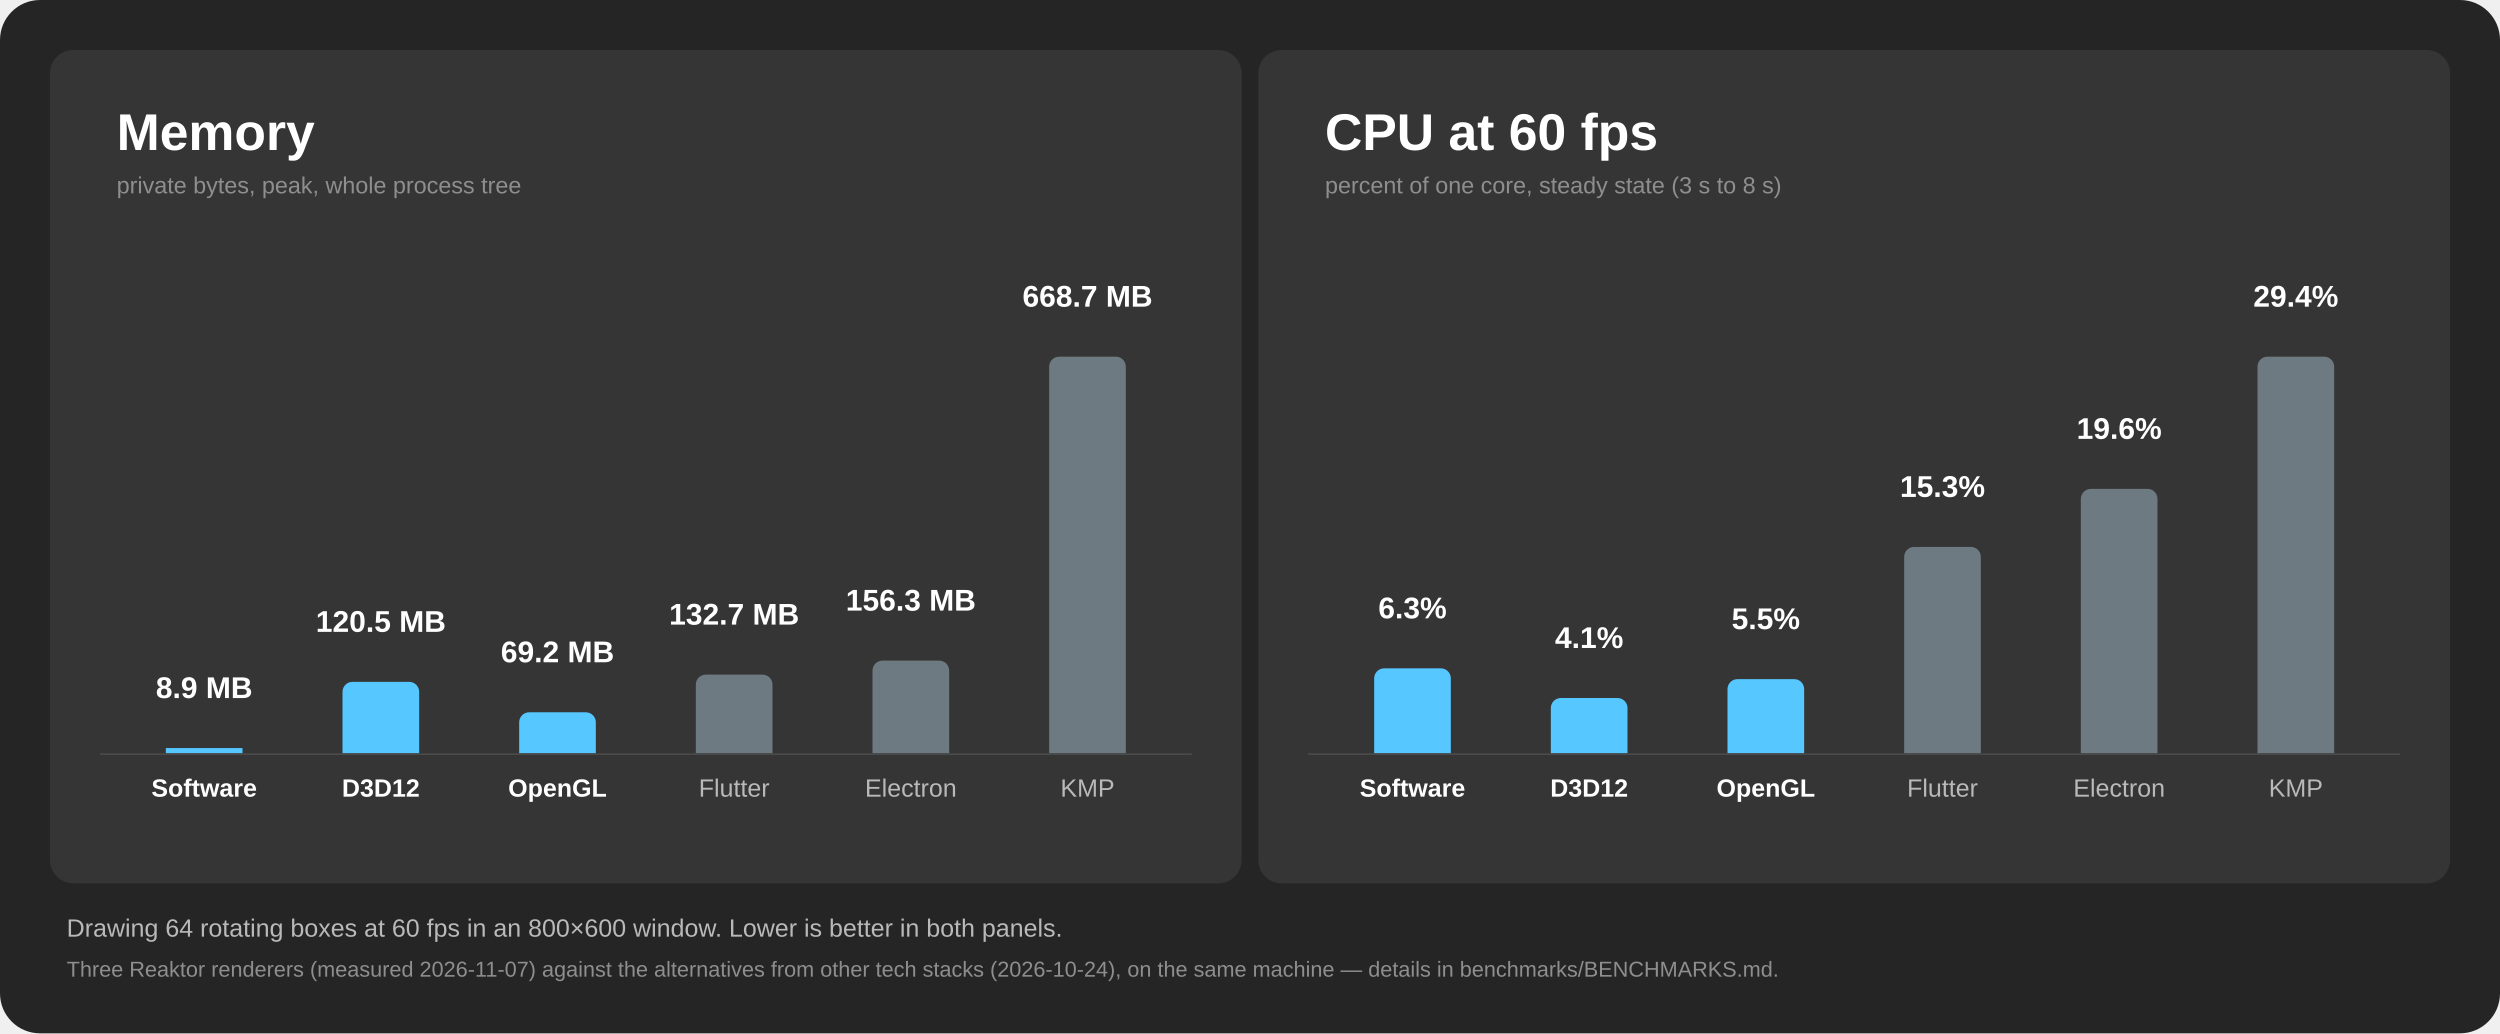
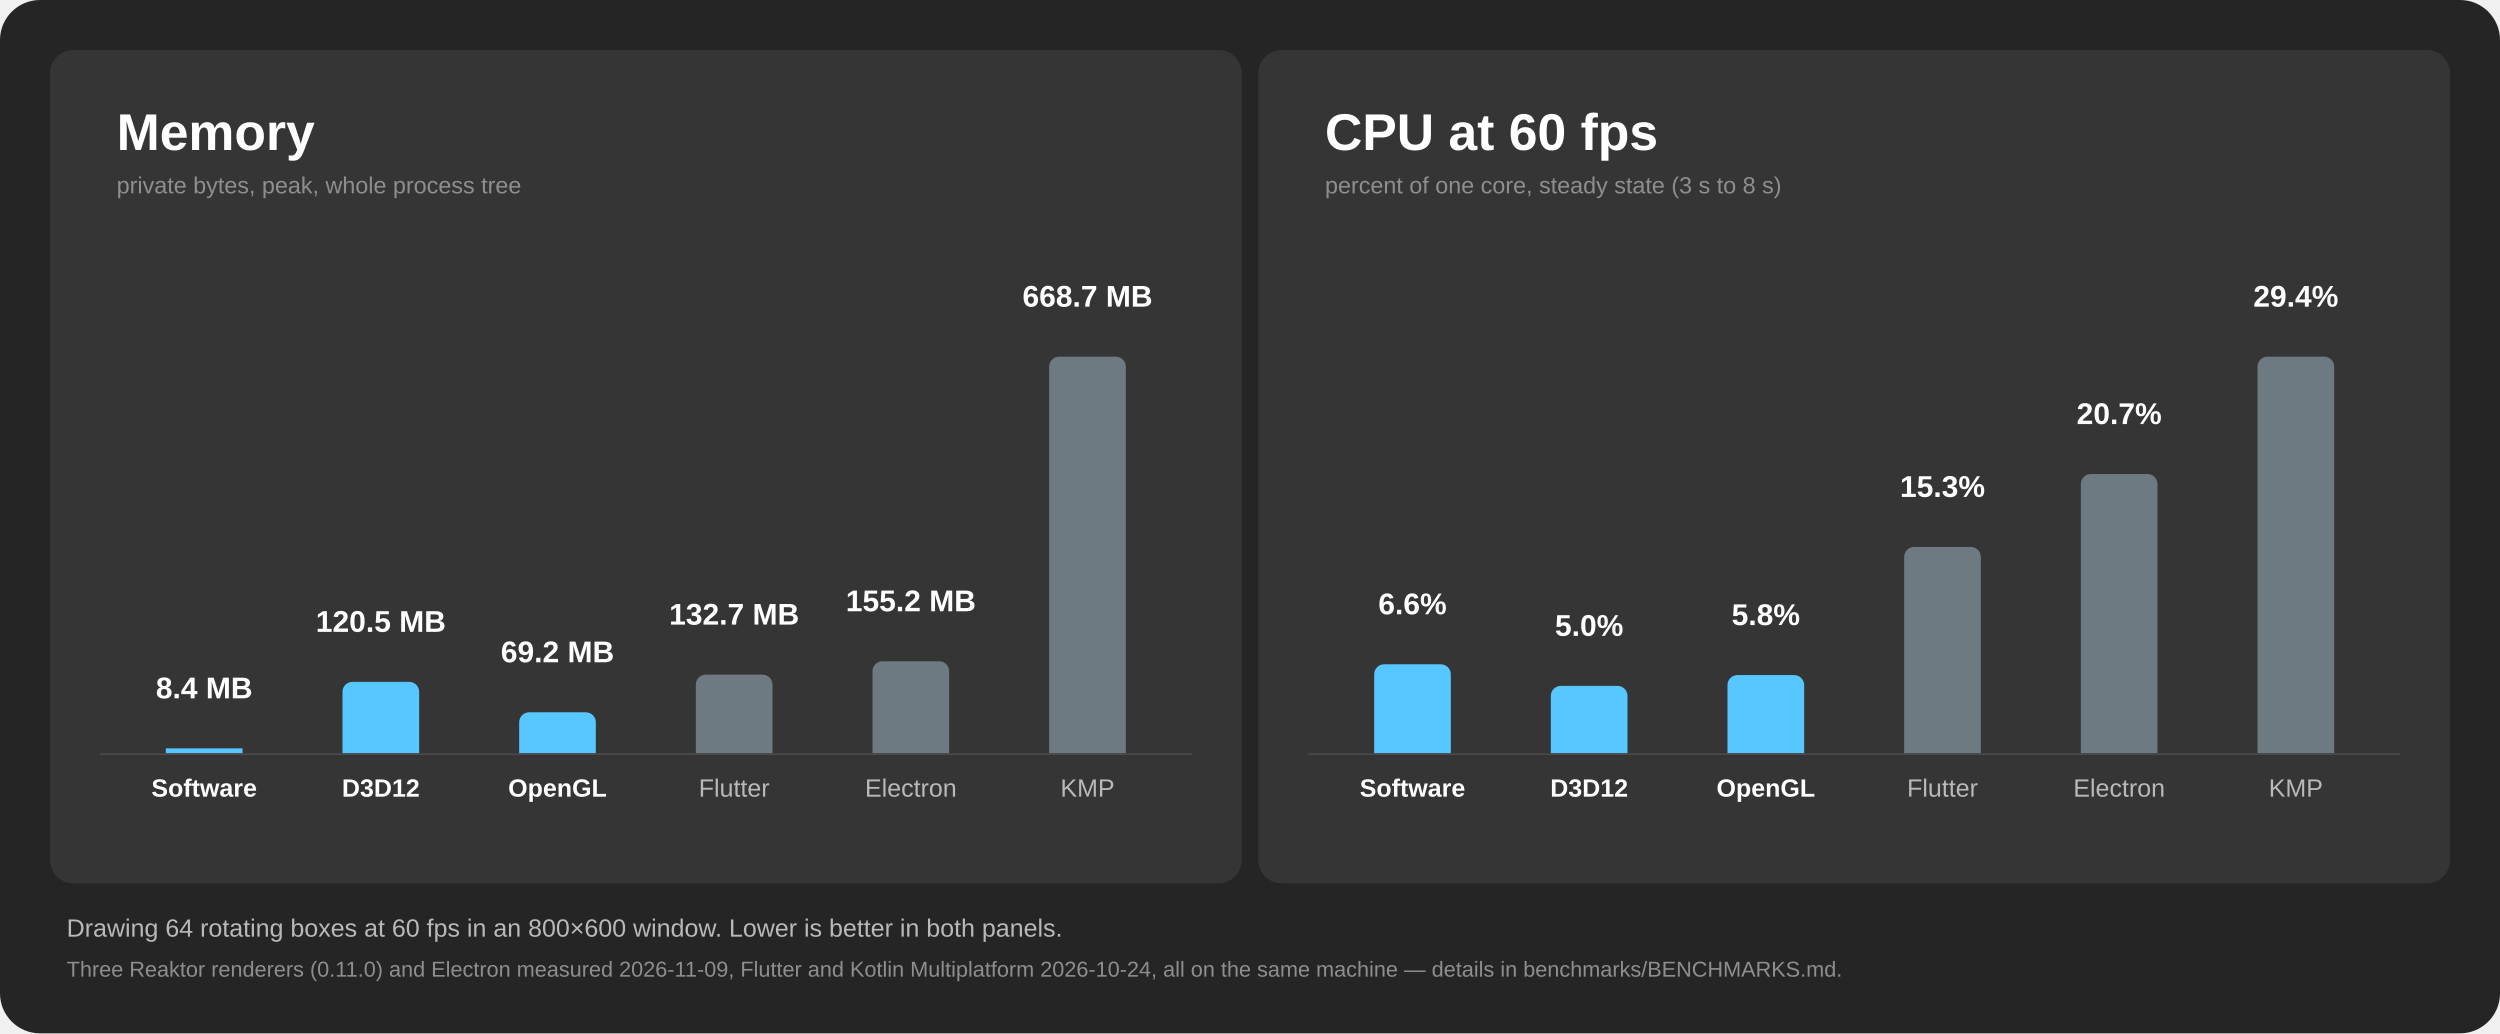
<svg xmlns="http://www.w3.org/2000/svg" width="1500" height="620" viewBox="0 0 1500 620">
  <rect width="1500" height="620" rx="24" fill="#252525" />
  <rect x="30" y="30" width="715" height="500" rx="14" fill="#353535" />
  <text x="70" y="90" font-family="Segoe UI, -apple-system, Helvetica Neue, Arial, sans-serif" font-size="31" font-weight="600" fill="#ffffff">Memory</text>
  <text x="70" y="116" font-family="Segoe UI, -apple-system, Helvetica Neue, Arial, sans-serif" font-size="14" fill="#8e8e8e">private bytes, peak, whole process tree</text>
-   <rect x="99.5" y="448.832" width="46" height="3.168" fill="#56c7ff" />
-   <text x="122.5" y="418.832" text-anchor="middle" font-family="Segoe UI, -apple-system, Helvetica Neue, Arial, sans-serif" font-size="18" font-weight="600" fill="#ffffff">8.9 MB</text>
+   <rect x="99.5" y="449.01" width="46" height="2.99" fill="#56c7ff" />
+   <text x="122.5" y="419.01" text-anchor="middle" font-family="Segoe UI, -apple-system, Helvetica Neue, Arial, sans-serif" font-size="18" font-weight="600" fill="#ffffff">8.4 MB</text>
  <text x="122.5" y="478" text-anchor="middle" font-family="Segoe UI, -apple-system, Helvetica Neue, Arial, sans-serif" font-size="15" font-weight="600" fill="#ffffff">Software</text>
  <path d="M205.5 452 v-36.888 a6 6 0 0 1 6 -6 h34 a6 6 0 0 1 6 6 v36.888 z" fill="#56c7ff" />
  <text x="228.5" y="379.112" text-anchor="middle" font-family="Segoe UI, -apple-system, Helvetica Neue, Arial, sans-serif" font-size="18" font-weight="600" fill="#ffffff">120.5 MB</text>
  <text x="228.5" y="478" text-anchor="middle" font-family="Segoe UI, -apple-system, Helvetica Neue, Arial, sans-serif" font-size="15" font-weight="600" fill="#ffffff">D3D12</text>
  <path d="M311.5 452 v-18.629 a6 6 0 0 1 6 -6 h34 a6 6 0 0 1 6 6 v18.629 z" fill="#56c7ff" />
  <text x="334.5" y="397.371" text-anchor="middle" font-family="Segoe UI, -apple-system, Helvetica Neue, Arial, sans-serif" font-size="18" font-weight="600" fill="#ffffff">69.2 MB</text>
  <text x="334.5" y="478" text-anchor="middle" font-family="Segoe UI, -apple-system, Helvetica Neue, Arial, sans-serif" font-size="15" font-weight="600" fill="#ffffff">OpenGL</text>
  <path d="M417.5 452 v-41.23 a6 6 0 0 1 6 -6 h34 a6 6 0 0 1 6 6 v41.23 z" fill="#6e7a82" />
  <text x="440.5" y="374.77" text-anchor="middle" font-family="Segoe UI, -apple-system, Helvetica Neue, Arial, sans-serif" font-size="18" font-weight="600" fill="#ffffff">132.7 MB</text>
  <text x="440.5" y="478" text-anchor="middle" font-family="Segoe UI, -apple-system, Helvetica Neue, Arial, sans-serif" font-size="15" font-weight="400" fill="#b9b9b9">Flutter</text>
-   <path d="M523.5 452 v-49.629 a6 6 0 0 1 6 -6 h34 a6 6 0 0 1 6 6 v49.629 z" fill="#6e7a82" />
-   <text x="546.5" y="366.371" text-anchor="middle" font-family="Segoe UI, -apple-system, Helvetica Neue, Arial, sans-serif" font-size="18" font-weight="600" fill="#ffffff">156.3 MB</text>
+   <path d="M523.5 452 v-49.238 a6 6 0 0 1 6 -6 h34 a6 6 0 0 1 6 6 v49.238 z" fill="#6e7a82" />
+   <text x="546.5" y="366.762" text-anchor="middle" font-family="Segoe UI, -apple-system, Helvetica Neue, Arial, sans-serif" font-size="18" font-weight="600" fill="#ffffff">155.2 MB</text>
  <text x="546.5" y="478" text-anchor="middle" font-family="Segoe UI, -apple-system, Helvetica Neue, Arial, sans-serif" font-size="15" font-weight="400" fill="#b9b9b9">Electron</text>
  <path d="M629.5 452 v-232 a6 6 0 0 1 6 -6 h34 a6 6 0 0 1 6 6 v232 z" fill="#6e7a82" />
  <text x="652.5" y="184" text-anchor="middle" font-family="Segoe UI, -apple-system, Helvetica Neue, Arial, sans-serif" font-size="18" font-weight="600" fill="#ffffff">668.7 MB</text>
  <text x="652.5" y="478" text-anchor="middle" font-family="Segoe UI, -apple-system, Helvetica Neue, Arial, sans-serif" font-size="15" font-weight="400" fill="#b9b9b9">KMP</text>
  <line x1="60" y1="452.5" x2="715" y2="452.5" stroke="#4a4a4a" stroke-width="1" />
  <rect x="755" y="30" width="715" height="500" rx="14" fill="#353535" />
  <text x="795" y="90" font-family="Segoe UI, -apple-system, Helvetica Neue, Arial, sans-serif" font-size="31" font-weight="600" fill="#ffffff">CPU at 60 fps</text>
  <text x="795" y="116" font-family="Segoe UI, -apple-system, Helvetica Neue, Arial, sans-serif" font-size="14" fill="#8e8e8e">percent of one core, steady state (3 s to 8 s)</text>
-   <path d="M824.5 452 v-45 a6 6 0 0 1 6 -6 h34 a6 6 0 0 1 6 6 v45 z" fill="#56c7ff" />
-   <text x="847.5" y="371" text-anchor="middle" font-family="Segoe UI, -apple-system, Helvetica Neue, Arial, sans-serif" font-size="18" font-weight="600" fill="#ffffff">6.3%</text>
+   <path d="M824.5 452 v-47.429 a6 6 0 0 1 6 -6 h34 a6 6 0 0 1 6 6 v47.429 z" fill="#56c7ff" />
+   <text x="847.5" y="368.571" text-anchor="middle" font-family="Segoe UI, -apple-system, Helvetica Neue, Arial, sans-serif" font-size="18" font-weight="600" fill="#ffffff">6.6%</text>
  <text x="847.5" y="478" text-anchor="middle" font-family="Segoe UI, -apple-system, Helvetica Neue, Arial, sans-serif" font-size="15" font-weight="600" fill="#ffffff">Software</text>
-   <path d="M930.5 452 v-27.191 a6 6 0 0 1 6 -6 h34 a6 6 0 0 1 6 6 v27.191 z" fill="#56c7ff" />
-   <text x="953.5" y="388.81" text-anchor="middle" font-family="Segoe UI, -apple-system, Helvetica Neue, Arial, sans-serif" font-size="18" font-weight="600" fill="#ffffff">4.1%</text>
+   <path d="M930.5 452 v-34.476 a6 6 0 0 1 6 -6 h34 a6 6 0 0 1 6 6 v34.476 z" fill="#56c7ff" />
+   <text x="953.5" y="381.524" text-anchor="middle" font-family="Segoe UI, -apple-system, Helvetica Neue, Arial, sans-serif" font-size="18" font-weight="600" fill="#ffffff">5.0%</text>
  <text x="953.5" y="478" text-anchor="middle" font-family="Segoe UI, -apple-system, Helvetica Neue, Arial, sans-serif" font-size="15" font-weight="600" fill="#ffffff">D3D12</text>
-   <path d="M1036.5 452 v-38.524 a6 6 0 0 1 6 -6 h34 a6 6 0 0 1 6 6 v38.524 z" fill="#56c7ff" />
-   <text x="1059.5" y="377.476" text-anchor="middle" font-family="Segoe UI, -apple-system, Helvetica Neue, Arial, sans-serif" font-size="18" font-weight="600" fill="#ffffff">5.5%</text>
+   <path d="M1036.5 452 v-40.952 a6 6 0 0 1 6 -6 h34 a6 6 0 0 1 6 6 v40.952 z" fill="#56c7ff" />
+   <text x="1059.5" y="375.048" text-anchor="middle" font-family="Segoe UI, -apple-system, Helvetica Neue, Arial, sans-serif" font-size="18" font-weight="600" fill="#ffffff">5.8%</text>
  <text x="1059.5" y="478" text-anchor="middle" font-family="Segoe UI, -apple-system, Helvetica Neue, Arial, sans-serif" font-size="15" font-weight="600" fill="#ffffff">OpenGL</text>
  <path d="M1142.5 452 v-117.857 a6 6 0 0 1 6 -6 h34 a6 6 0 0 1 6 6 v117.857 z" fill="#6e7a82" />
  <text x="1165.5" y="298.143" text-anchor="middle" font-family="Segoe UI, -apple-system, Helvetica Neue, Arial, sans-serif" font-size="18" font-weight="600" fill="#ffffff">15.3%</text>
  <text x="1165.5" y="478" text-anchor="middle" font-family="Segoe UI, -apple-system, Helvetica Neue, Arial, sans-serif" font-size="15" font-weight="400" fill="#b9b9b9">Flutter</text>
-   <path d="M1248.5 452 v-152.667 a6 6 0 0 1 6 -6 h34 a6 6 0 0 1 6 6 v152.667 z" fill="#6e7a82" />
-   <text x="1271.5" y="263.333" text-anchor="middle" font-family="Segoe UI, -apple-system, Helvetica Neue, Arial, sans-serif" font-size="18" font-weight="600" fill="#ffffff">19.6%</text>
+   <path d="M1248.5 452 v-161.571 a6 6 0 0 1 6 -6 h34 a6 6 0 0 1 6 6 v161.571 z" fill="#6e7a82" />
+   <text x="1271.5" y="254.429" text-anchor="middle" font-family="Segoe UI, -apple-system, Helvetica Neue, Arial, sans-serif" font-size="18" font-weight="600" fill="#ffffff">20.7%</text>
  <text x="1271.5" y="478" text-anchor="middle" font-family="Segoe UI, -apple-system, Helvetica Neue, Arial, sans-serif" font-size="15" font-weight="400" fill="#b9b9b9">Electron</text>
  <path d="M1354.5 452 v-232 a6 6 0 0 1 6 -6 h34 a6 6 0 0 1 6 6 v232 z" fill="#6e7a82" />
  <text x="1377.5" y="184" text-anchor="middle" font-family="Segoe UI, -apple-system, Helvetica Neue, Arial, sans-serif" font-size="18" font-weight="600" fill="#ffffff">29.4%</text>
  <text x="1377.5" y="478" text-anchor="middle" font-family="Segoe UI, -apple-system, Helvetica Neue, Arial, sans-serif" font-size="15" font-weight="400" fill="#b9b9b9">KMP</text>
  <line x1="785" y1="452.5" x2="1440" y2="452.5" stroke="#4a4a4a" stroke-width="1" />
  <text x="40" y="562" font-family="Segoe UI, -apple-system, Helvetica Neue, Arial, sans-serif" font-size="15" fill="#b9b9b9">Drawing 64 rotating boxes at 60 fps in an 800×600 window. Lower is better in both panels.</text>
-   <text x="40" y="586" font-family="Segoe UI, -apple-system, Helvetica Neue, Arial, sans-serif" font-size="13" fill="#8e8e8e">Three Reaktor renderers (measured 2026-11-07) against the alternatives from other tech stacks (2026-10-24), on the same machine — details in benchmarks/BENCHMARKS.md.</text>
+   <text x="40" y="586" font-family="Segoe UI, -apple-system, Helvetica Neue, Arial, sans-serif" font-size="13" fill="#8e8e8e">Three Reaktor renderers (0.11.0) and Electron measured 2026-11-09, Flutter and Kotlin Multiplatform 2026-10-24, all on the same machine — details in benchmarks/BENCHMARKS.md.</text>
</svg>
